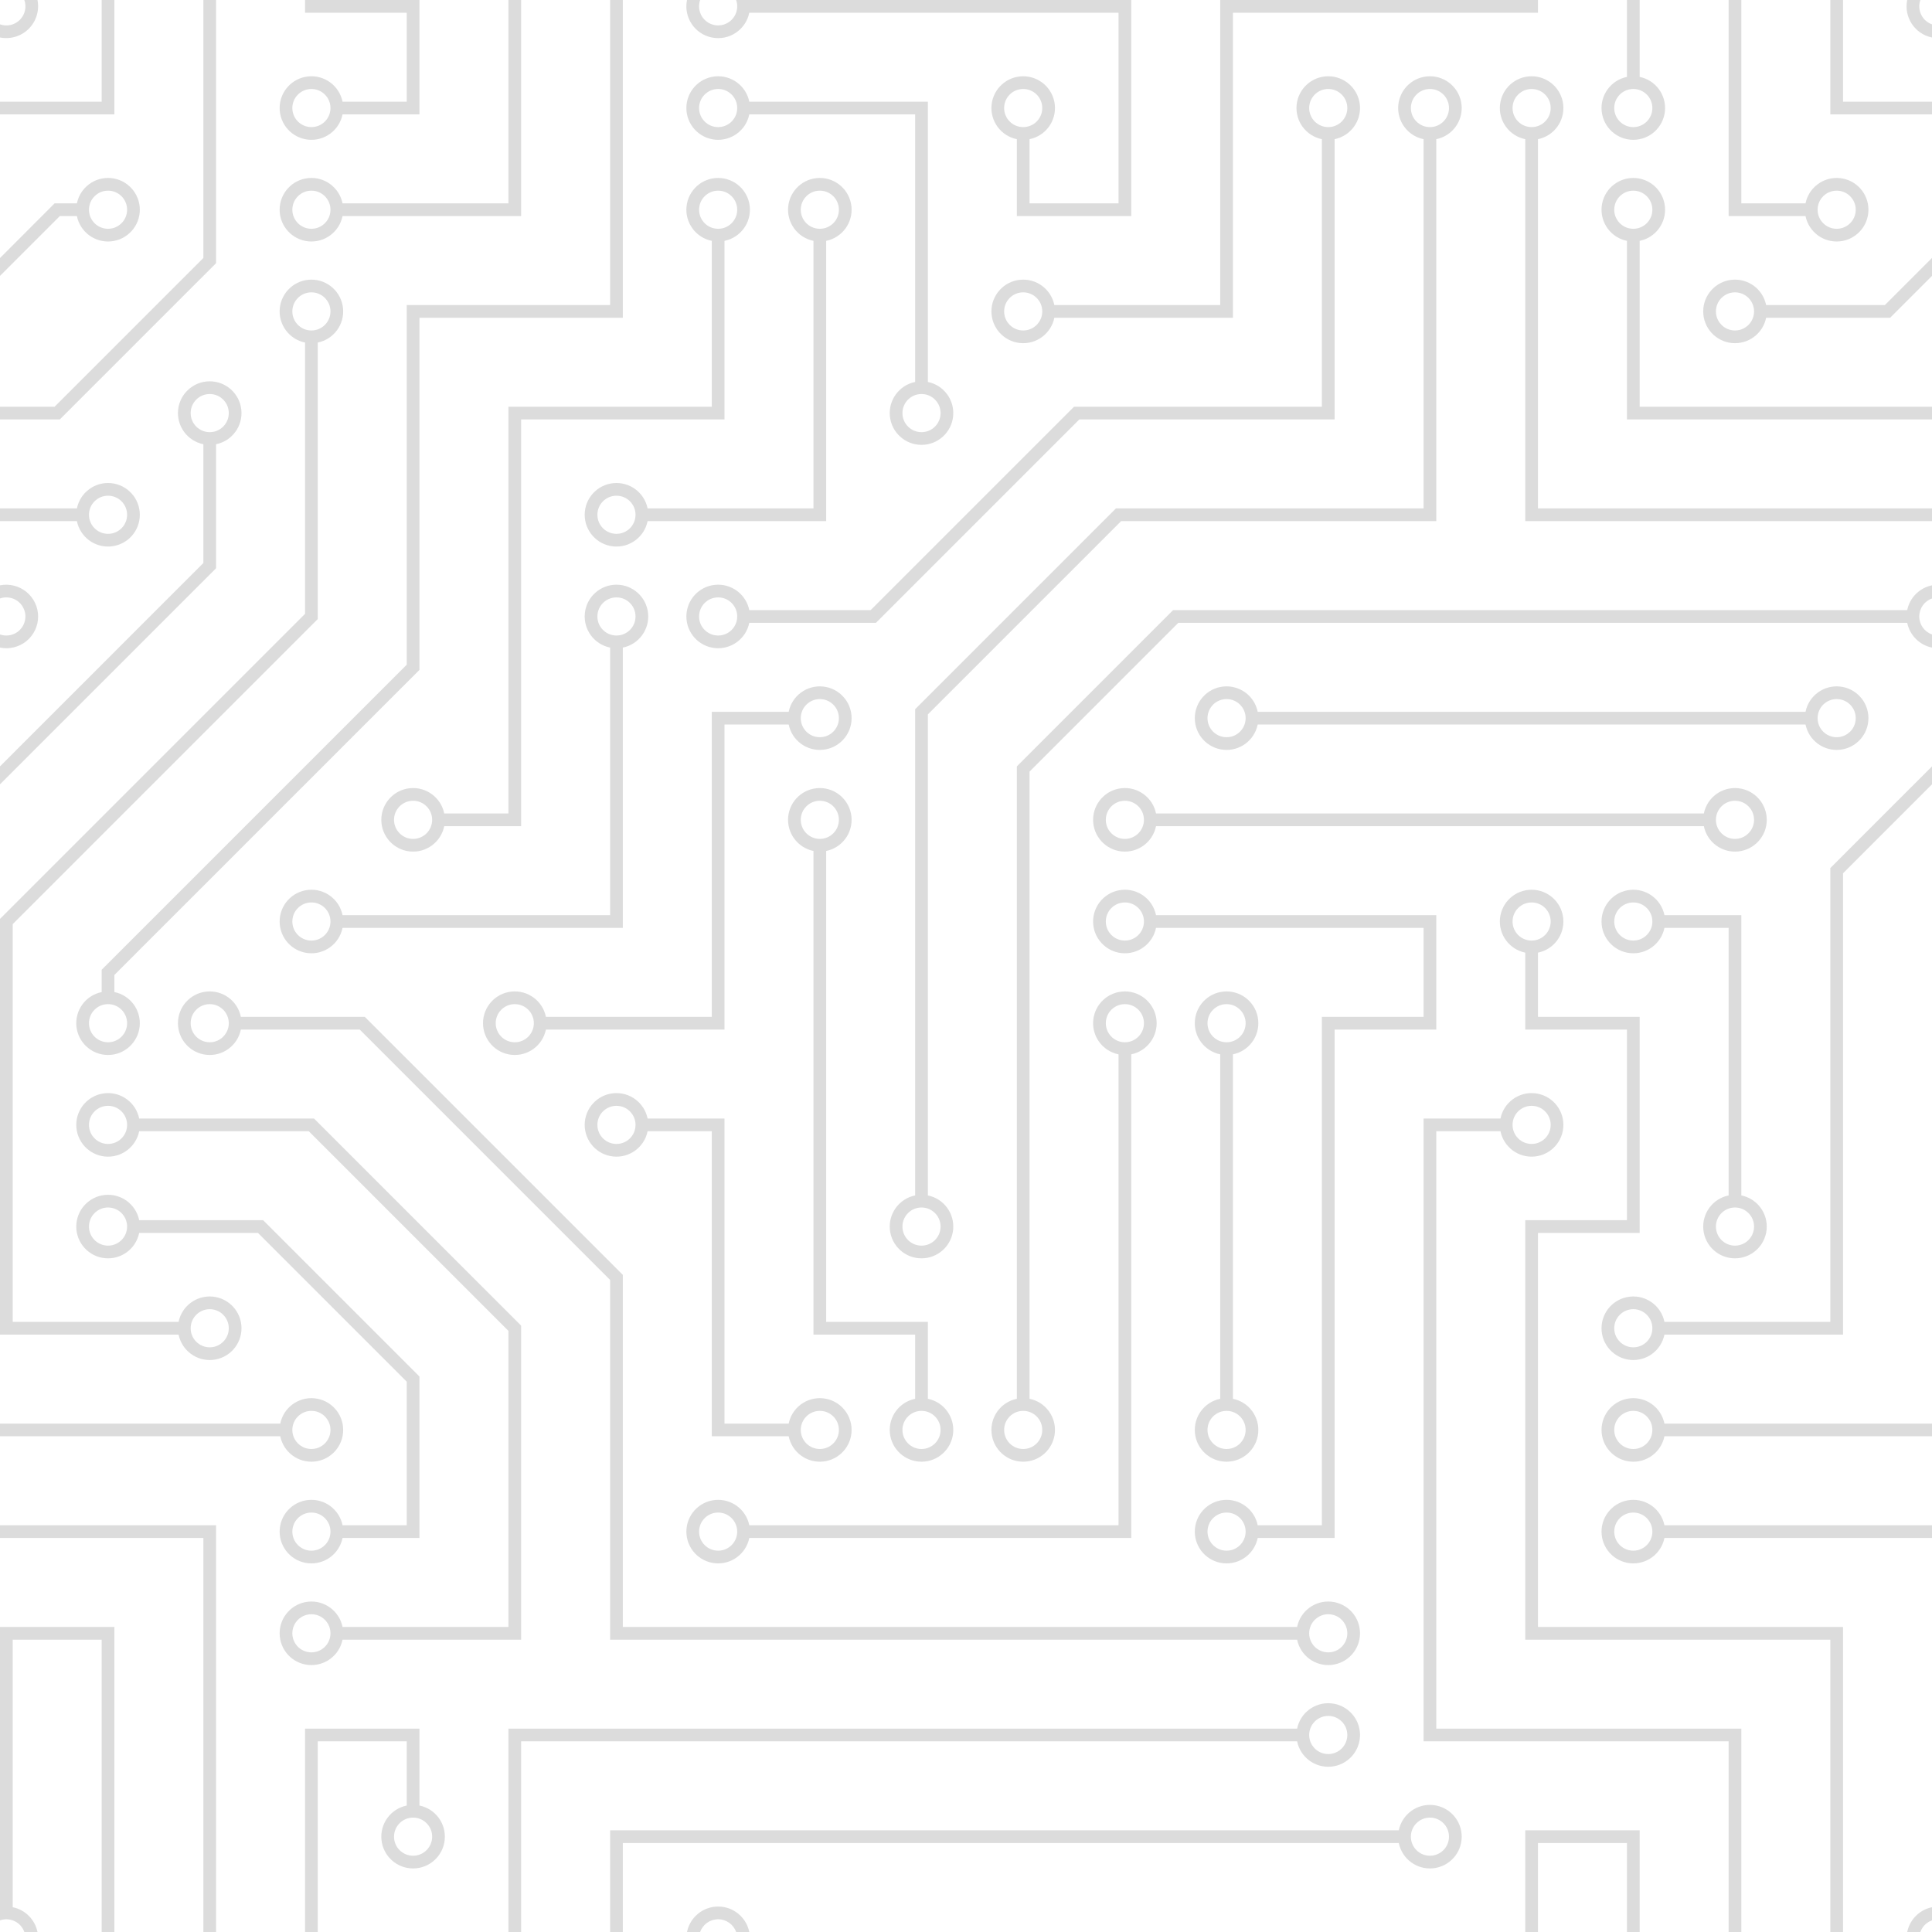
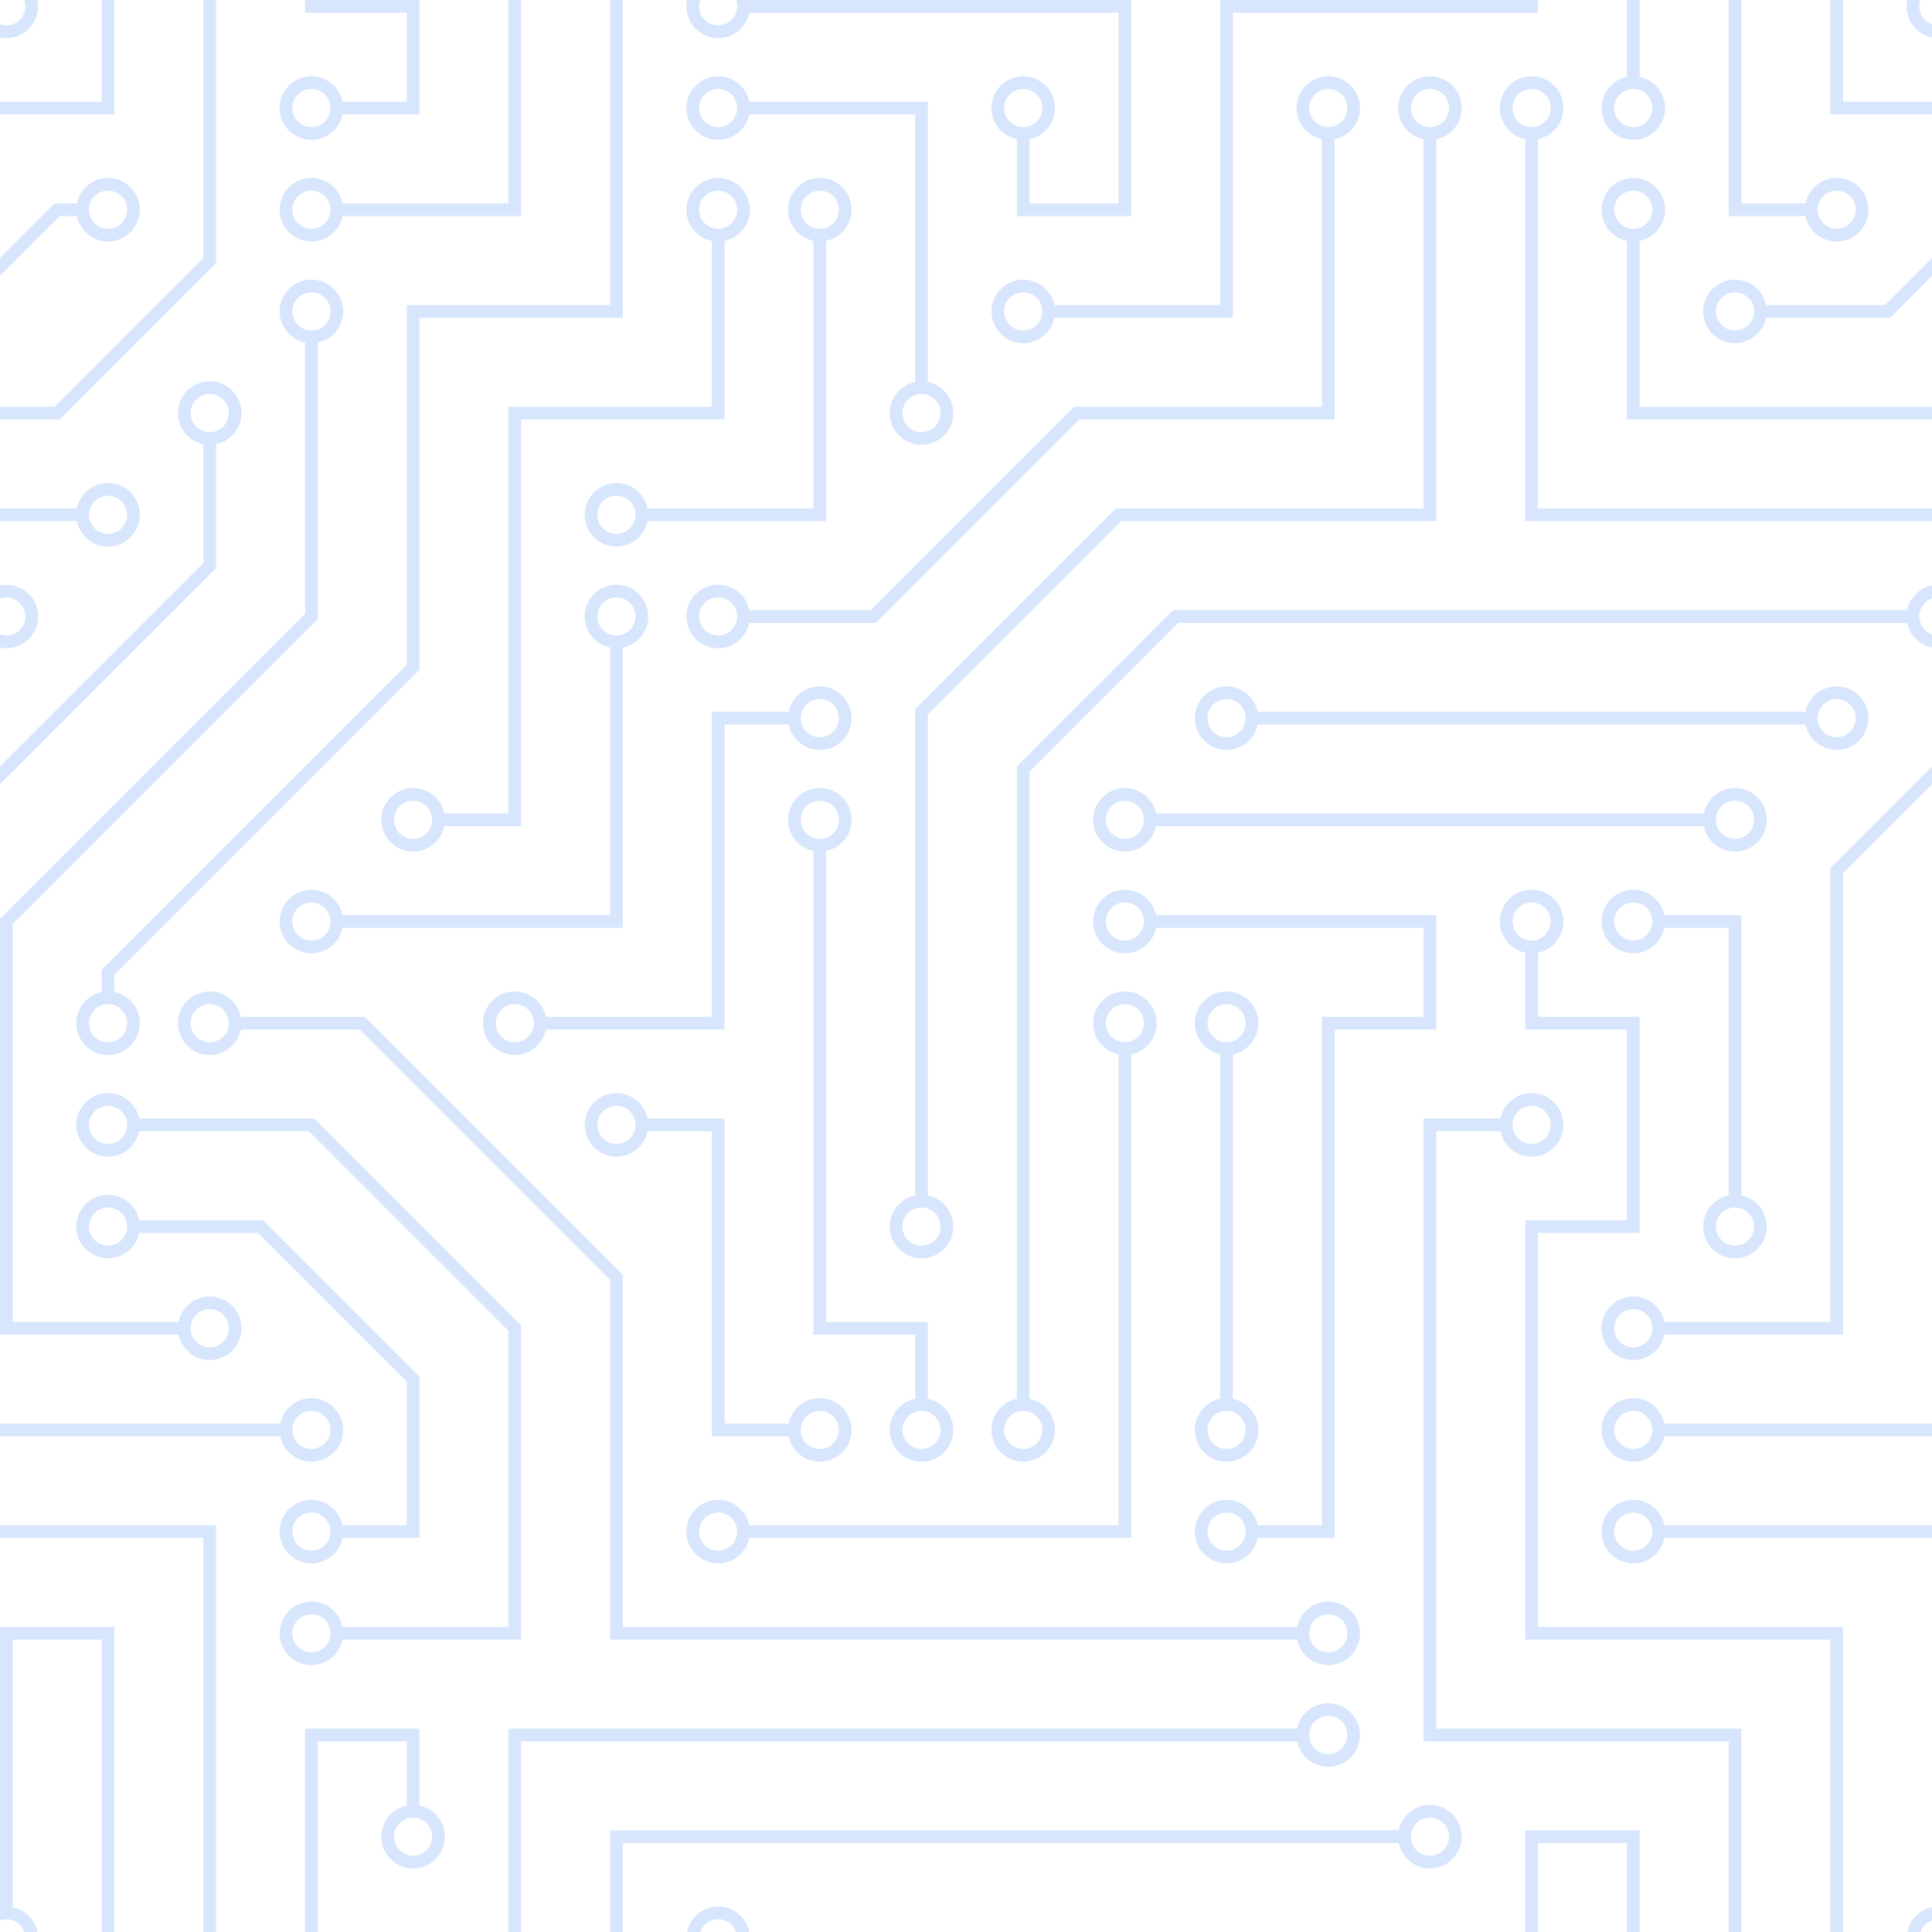
<svg xmlns="http://www.w3.org/2000/svg" viewBox="0 0 304 304" width="304" height="304">
-   <path fill="#171717" fill-opacity="0.15" d="M44.1 224a5 5 0 1 1 0 2H0v-2h44.1zm160 48a5 5 0 1 1 0 2H82v-2h122.1zm57.8-46a5 5 0 1 1 0-2H304v2h-42.1zm0 16a5 5 0 1 1 0-2H304v2h-42.1zm6.2-114a5 5 0 1 1 0 2h-86.2a5 5 0 1 1 0-2h86.2zm-256-48a5 5 0 1 1 0 2H0v-2h12.1zm185.8 34a5 5 0 1 1 0-2h86.2a5 5 0 1 1 0 2h-86.2zM258 12.1a5 5 0 1 1-2 0V0h2v12.1zm-64 208a5 5 0 1 1-2 0v-54.2a5 5 0 1 1 2 0v54.2zm48-198.2V80h62v2h-64V21.9a5 5 0 1 1 2 0zm16 16V64h46v2h-48V37.9a5 5 0 1 1 2 0zm-128 96V208h16v12.1a5 5 0 1 1-2 0V210h-16v-76.1a5 5 0 1 1 2 0zm-5.9-21.9a5 5 0 1 1 0 2H114v48H85.9a5 5 0 1 1 0-2H112v-48h12.1zm-6.2 130a5 5 0 1 1 0-2H176v-74.1a5 5 0 1 1 2 0V242h-60.1zm-16-64a5 5 0 1 1 0-2H114v48h10.1a5 5 0 1 1 0 2H112v-48h-10.1zM66 284.1a5 5 0 1 1-2 0V274H50v30h-2v-32h18v12.1zM236.1 176a5 5 0 1 1 0 2H226v94h48v32h-2v-30h-48v-98h12.1zm25.8-30a5 5 0 1 1 0-2H274v44.1a5 5 0 1 1-2 0V146h-10.1zm-64 96a5 5 0 1 1 0-2H208v-80h16v-14h-42.1a5 5 0 1 1 0-2H226v18h-16v80h-12.1zm86.2-210a5 5 0 1 1 0 2H272V0h2v32h10.1zM98 101.9V146H53.9a5 5 0 1 1 0-2H96v-42.1a5 5 0 1 1 2 0zM53.9 34a5 5 0 1 1 0-2H80V0h2v34H53.9zm60.1 3.9V66H82v64H69.9a5 5 0 1 1 0-2H80V64h32V37.9a5 5 0 1 1 2 0zM101.9 82a5 5 0 1 1 0-2H128V37.9a5 5 0 1 1 2 0V82h-28.1zm16-64a5 5 0 1 1 0-2H146v44.1a5 5 0 1 1-2 0V18h-26.1zm102.2 270a5 5 0 1 1 0 2H98v14h-2v-16h124.1zM242 149.9V160h16v34h-16v62h48v48h-2v-46h-48v-66h16v-30h-16v-12.1a5 5 0 1 1 2 0zM53.9 18a5 5 0 1 1 0-2H64V2H48V0h18v18H53.9zm112 32a5 5 0 1 1 0-2H192V0h50v2h-48v48h-28.1zm-48-48a5 5 0 0 1-9.8-2h2.07a3 3 0 1 0 5.66 0H178v34h-18V21.9a5 5 0 1 1 2 0V32h14V2h-58.1zm0 96a5 5 0 1 1 0-2H137l32-32h39V21.9a5 5 0 1 1 2 0V66h-40.17l-32 32H117.9zm28.1 90.1a5 5 0 1 1-2 0v-76.51L175.59 80H224V21.9a5 5 0 1 1 2 0V82h-49.59L146 112.41v75.69zm16 32a5 5 0 1 1-2 0v-99.51L184.59 96H300.1a5 5 0 0 1 3.9-3.9v2.07a3 3 0 0 0 0 5.66v2.07a5 5 0 0 1-3.9-3.9H185.41L162 121.41v98.69zm-144-64a5 5 0 1 1-2 0v-3.51l48-48V48h32V0h2v50H66v55.41l-48 48v2.69zM50 53.9v43.51l-48 48V208h26.1a5 5 0 1 1 0 2H0v-65.41l48-48V53.9a5 5 0 1 1 2 0zm-16 16V89.41l-34 34v-2.82l32-32V69.9a5 5 0 1 1 2 0zM12.1 32a5 5 0 1 1 0 2H9.41L0 43.41V40.6L8.59 32h3.51zm265.8 18a5 5 0 1 1 0-2h18.69l7.41-7.41v2.82L297.41 50H277.9zm-16 160a5 5 0 1 1 0-2H288v-71.41l16-16v2.82l-14 14V210h-28.1zm-208 32a5 5 0 1 1 0-2H64v-22.59L40.59 194H21.9a5 5 0 1 1 0-2H41.41L66 216.59V242H53.9zm150.2 14a5 5 0 1 1 0 2H96v-56.6L56.6 162H37.9a5 5 0 1 1 0-2h19.5L98 200.6V256h106.1zm-150.2 2a5 5 0 1 1 0-2H80v-46.59L48.59 178H21.9a5 5 0 1 1 0-2H49.41L82 208.59V258H53.9zM34 39.8v1.61L9.41 66H0v-2h8.59L32 40.59V0h2v39.8zM2 300.1a5 5 0 0 1 3.9 3.9H3.83A3 3 0 0 0 0 302.17V256h18v48h-2v-46H2v42.1zM34 241v63h-2v-62H0v-2h34v1zM17 18H0v-2h16V0h2v18h-1zm273-2h14v2h-16V0h2v16zm-32 273v15h-2v-14h-14v14h-2v-16h18v1zM0 92.1A5.02 5.02 0 0 1 6 97a5 5 0 0 1-6 4.9v-2.07a3 3 0 1 0 0-5.66V92.1zM80 272h2v32h-2v-32zm37.9 32h-2.07a3 3 0 0 0-5.66 0h-2.07a5 5 0 0 1 9.8 0zM5.9 0A5.02 5.02 0 0 1 0 5.9V3.83A3 3 0 0 0 3.83 0H5.9zm294.2 0h2.07A3 3 0 0 0 304 3.83V5.9a5 5 0 0 1-3.9-5.9zm3.9 300.1v2.07a3 3 0 0 0-1.83 1.83h-2.07a5 5 0 0 1 3.9-3.9zM97 100a3 3 0 1 0 0-6 3 3 0 0 0 0 6zm0-16a3 3 0 1 0 0-6 3 3 0 0 0 0 6zm16 16a3 3 0 1 0 0-6 3 3 0 0 0 0 6zm16 16a3 3 0 1 0 0-6 3 3 0 0 0 0 6zm0 16a3 3 0 1 0 0-6 3 3 0 0 0 0 6zm-48 32a3 3 0 1 0 0-6 3 3 0 0 0 0 6zm16 16a3 3 0 1 0 0-6 3 3 0 0 0 0 6zm32 48a3 3 0 1 0 0-6 3 3 0 0 0 0 6zm-16 16a3 3 0 1 0 0-6 3 3 0 0 0 0 6zm32-16a3 3 0 1 0 0-6 3 3 0 0 0 0 6zm0-32a3 3 0 1 0 0-6 3 3 0 0 0 0 6zm16 32a3 3 0 1 0 0-6 3 3 0 0 0 0 6zm32 16a3 3 0 1 0 0-6 3 3 0 0 0 0 6zm0-16a3 3 0 1 0 0-6 3 3 0 0 0 0 6zm-16-64a3 3 0 1 0 0-6 3 3 0 0 0 0 6zm16 0a3 3 0 1 0 0-6 3 3 0 0 0 0 6zm16 96a3 3 0 1 0 0-6 3 3 0 0 0 0 6zm0 16a3 3 0 1 0 0-6 3 3 0 0 0 0 6zm16 16a3 3 0 1 0 0-6 3 3 0 0 0 0 6zm16-144a3 3 0 1 0 0-6 3 3 0 0 0 0 6zm0 32a3 3 0 1 0 0-6 3 3 0 0 0 0 6zm16-32a3 3 0 1 0 0-6 3 3 0 0 0 0 6zm16-16a3 3 0 1 0 0-6 3 3 0 0 0 0 6zm-96 0a3 3 0 1 0 0-6 3 3 0 0 0 0 6zm0 16a3 3 0 1 0 0-6 3 3 0 0 0 0 6zm16-32a3 3 0 1 0 0-6 3 3 0 0 0 0 6zm96 0a3 3 0 1 0 0-6 3 3 0 0 0 0 6zm-16-64a3 3 0 1 0 0-6 3 3 0 0 0 0 6zm16-16a3 3 0 1 0 0-6 3 3 0 0 0 0 6zm-32 0a3 3 0 1 0 0-6 3 3 0 0 0 0 6zm0-16a3 3 0 1 0 0-6 3 3 0 0 0 0 6zm-16 0a3 3 0 1 0 0-6 3 3 0 0 0 0 6zm-16 0a3 3 0 1 0 0-6 3 3 0 0 0 0 6zm-16 0a3 3 0 1 0 0-6 3 3 0 0 0 0 6zM49 36a3 3 0 1 0 0-6 3 3 0 0 0 0 6zm-32 0a3 3 0 1 0 0-6 3 3 0 0 0 0 6zm32 16a3 3 0 1 0 0-6 3 3 0 0 0 0 6zM33 68a3 3 0 1 0 0-6 3 3 0 0 0 0 6zm16-48a3 3 0 1 0 0-6 3 3 0 0 0 0 6zm0 240a3 3 0 1 0 0-6 3 3 0 0 0 0 6zm16 32a3 3 0 1 0 0-6 3 3 0 0 0 0 6zm-16-64a3 3 0 1 0 0-6 3 3 0 0 0 0 6zm0 16a3 3 0 1 0 0-6 3 3 0 0 0 0 6zm-16-32a3 3 0 1 0 0-6 3 3 0 0 0 0 6zm80-176a3 3 0 1 0 0-6 3 3 0 0 0 0 6zm16 0a3 3 0 1 0 0-6 3 3 0 0 0 0 6zm-16-16a3 3 0 1 0 0-6 3 3 0 0 0 0 6zm32 48a3 3 0 1 0 0-6 3 3 0 0 0 0 6zm16-16a3 3 0 1 0 0-6 3 3 0 0 0 0 6zm0-32a3 3 0 1 0 0-6 3 3 0 0 0 0 6zm112 176a3 3 0 1 0 0-6 3 3 0 0 0 0 6zm-16 16a3 3 0 1 0 0-6 3 3 0 0 0 0 6zm0 16a3 3 0 1 0 0-6 3 3 0 0 0 0 6zm0 16a3 3 0 1 0 0-6 3 3 0 0 0 0 6zM17 180a3 3 0 1 0 0-6 3 3 0 0 0 0 6zm0 16a3 3 0 1 0 0-6 3 3 0 0 0 0 6zm0-32a3 3 0 1 0 0-6 3 3 0 0 0 0 6zm16 0a3 3 0 1 0 0-6 3 3 0 0 0 0 6zM17 84a3 3 0 1 0 0-6 3 3 0 0 0 0 6zm32 64a3 3 0 1 0 0-6 3 3 0 0 0 0 6zm16-16a3 3 0 1 0 0-6 3 3 0 0 0 0 6z" />
+   <path fill="#3B82F6" fill-opacity="0.2" d="M44.1 224a5 5 0 1 1 0 2H0v-2h44.1zm160 48a5 5 0 1 1 0 2H82v-2h122.1zm57.8-46a5 5 0 1 1 0-2H304v2h-42.1zm0 16a5 5 0 1 1 0-2H304v2h-42.1zm6.2-114a5 5 0 1 1 0 2h-86.2a5 5 0 1 1 0-2h86.2zm-256-48a5 5 0 1 1 0 2H0v-2h12.1zm185.8 34a5 5 0 1 1 0-2h86.2a5 5 0 1 1 0 2h-86.2zM258 12.1a5 5 0 1 1-2 0V0h2v12.1zm-64 208a5 5 0 1 1-2 0v-54.2a5 5 0 1 1 2 0v54.2zm48-198.2V80h62v2h-64V21.9a5 5 0 1 1 2 0zm16 16V64h46v2h-48V37.9a5 5 0 1 1 2 0zm-128 96V208h16v12.1a5 5 0 1 1-2 0V210h-16v-76.1a5 5 0 1 1 2 0zm-5.9-21.9a5 5 0 1 1 0 2H114v48H85.9a5 5 0 1 1 0-2H112v-48h12.1zm-6.2 130a5 5 0 1 1 0-2H176v-74.1a5 5 0 1 1 2 0V242h-60.1zm-16-64a5 5 0 1 1 0-2H114v48h10.1a5 5 0 1 1 0 2H112v-48h-10.1zM66 284.1a5 5 0 1 1-2 0V274H50v30h-2v-32h18v12.1zM236.1 176a5 5 0 1 1 0 2H226v94h48v32h-2v-30h-48v-98h12.1zm25.8-30a5 5 0 1 1 0-2H274v44.1a5 5 0 1 1-2 0V146h-10.1zm-64 96a5 5 0 1 1 0-2H208v-80h16v-14h-42.1a5 5 0 1 1 0-2H226v18h-16v80h-12.1zm86.2-210a5 5 0 1 1 0 2H272V0h2v32h10.1zM98 101.9V146H53.9a5 5 0 1 1 0-2H96v-42.1a5 5 0 1 1 2 0zM53.9 34a5 5 0 1 1 0-2H80V0h2v34H53.9zm60.1 3.9V66H82v64H69.9a5 5 0 1 1 0-2H80V64h32V37.9a5 5 0 1 1 2 0zM101.9 82a5 5 0 1 1 0-2H128V37.9a5 5 0 1 1 2 0V82h-28.1zm16-64a5 5 0 1 1 0-2H146v44.1a5 5 0 1 1-2 0V18h-26.1zm102.2 270a5 5 0 1 1 0 2H98v14h-2v-16h124.1zM242 149.9V160h16v34h-16v62h48v48h-2v-46h-48v-66h16v-30h-16v-12.1a5 5 0 1 1 2 0zM53.9 18a5 5 0 1 1 0-2H64V2H48V0h18v18H53.9zm112 32a5 5 0 1 1 0-2H192V0h50v2h-48v48h-28.1zm-48-48a5 5 0 0 1-9.8-2h2.07a3 3 0 1 0 5.66 0H178v34h-18V21.9a5 5 0 1 1 2 0V32h14V2h-58.1zm0 96a5 5 0 1 1 0-2H137l32-32h39V21.9a5 5 0 1 1 2 0V66h-40.17l-32 32H117.9zm28.1 90.1a5 5 0 1 1-2 0v-76.51L175.59 80H224V21.9a5 5 0 1 1 2 0V82h-49.59L146 112.41v75.69zm16 32a5 5 0 1 1-2 0v-99.51L184.59 96H300.1a5 5 0 0 1 3.9-3.9v2.07a3 3 0 0 0 0 5.66v2.07a5 5 0 0 1-3.9-3.9H185.41L162 121.41v98.69zm-144-64a5 5 0 1 1-2 0v-3.51l48-48V48h32V0h2v50H66v55.41l-48 48v2.69zM50 53.9v43.51l-48 48V208h26.1a5 5 0 1 1 0 2H0v-65.41l48-48V53.9a5 5 0 1 1 2 0zm-16 16V89.41l-34 34v-2.82l32-32V69.9a5 5 0 1 1 2 0zM12.1 32a5 5 0 1 1 0 2H9.41L0 43.41V40.6L8.59 32h3.51zm265.8 18a5 5 0 1 1 0-2h18.69l7.41-7.41v2.82L297.41 50H277.9zm-16 160a5 5 0 1 1 0-2H288v-71.41l16-16v2.82l-14 14V210h-28.1zm-208 32a5 5 0 1 1 0-2H64v-22.59L40.59 194H21.9a5 5 0 1 1 0-2H41.41L66 216.59V242H53.9zm150.2 14a5 5 0 1 1 0 2H96v-56.6L56.6 162H37.9a5 5 0 1 1 0-2h19.5L98 200.6V256h106.1zm-150.2 2a5 5 0 1 1 0-2H80v-46.59L48.59 178H21.9a5 5 0 1 1 0-2H49.41L82 208.59V258H53.9zM34 39.8v1.61L9.41 66H0v-2h8.59L32 40.59V0h2v39.8zM2 300.1a5 5 0 0 1 3.9 3.9H3.83A3 3 0 0 0 0 302.17V256h18v48h-2v-46H2v42.1zM34 241v63h-2v-62H0v-2h34v1zM17 18H0v-2h16V0h2v18h-1zm273-2h14v2h-16V0h2v16zm-32 273v15h-2v-14h-14v14h-2v-16h18v1zM0 92.1A5.02 5.02 0 0 1 6 97a5 5 0 0 1-6 4.9v-2.07a3 3 0 1 0 0-5.66V92.1zM80 272h2v32h-2v-32zm37.9 32h-2.07a3 3 0 0 0-5.66 0h-2.07a5 5 0 0 1 9.8 0zM5.9 0A5.02 5.02 0 0 1 0 5.9V3.83A3 3 0 0 0 3.83 0H5.9zm294.2 0h2.07A3 3 0 0 0 304 3.83V5.9a5 5 0 0 1-3.9-5.9zm3.9 300.1v2.07a3 3 0 0 0-1.83 1.83h-2.07a5 5 0 0 1 3.9-3.9zM97 100a3 3 0 1 0 0-6 3 3 0 0 0 0 6zm0-16a3 3 0 1 0 0-6 3 3 0 0 0 0 6zm16 16a3 3 0 1 0 0-6 3 3 0 0 0 0 6zm16 16a3 3 0 1 0 0-6 3 3 0 0 0 0 6zm0 16a3 3 0 1 0 0-6 3 3 0 0 0 0 6zm-48 32a3 3 0 1 0 0-6 3 3 0 0 0 0 6zm16 16a3 3 0 1 0 0-6 3 3 0 0 0 0 6zm32 48a3 3 0 1 0 0-6 3 3 0 0 0 0 6zm-16 16a3 3 0 1 0 0-6 3 3 0 0 0 0 6zm32-16a3 3 0 1 0 0-6 3 3 0 0 0 0 6zm0-32a3 3 0 1 0 0-6 3 3 0 0 0 0 6zm16 32a3 3 0 1 0 0-6 3 3 0 0 0 0 6zm32 16a3 3 0 1 0 0-6 3 3 0 0 0 0 6zm0-16a3 3 0 1 0 0-6 3 3 0 0 0 0 6zm-16-64a3 3 0 1 0 0-6 3 3 0 0 0 0 6zm16 0a3 3 0 1 0 0-6 3 3 0 0 0 0 6zm16 96a3 3 0 1 0 0-6 3 3 0 0 0 0 6zm0 16a3 3 0 1 0 0-6 3 3 0 0 0 0 6zm16 16a3 3 0 1 0 0-6 3 3 0 0 0 0 6zm16-144a3 3 0 1 0 0-6 3 3 0 0 0 0 6zm0 32a3 3 0 1 0 0-6 3 3 0 0 0 0 6zm16-32a3 3 0 1 0 0-6 3 3 0 0 0 0 6zm16-16a3 3 0 1 0 0-6 3 3 0 0 0 0 6zm-96 0a3 3 0 1 0 0-6 3 3 0 0 0 0 6zm0 16a3 3 0 1 0 0-6 3 3 0 0 0 0 6zm16-32a3 3 0 1 0 0-6 3 3 0 0 0 0 6zm96 0a3 3 0 1 0 0-6 3 3 0 0 0 0 6zm-16-64a3 3 0 1 0 0-6 3 3 0 0 0 0 6zm16-16a3 3 0 1 0 0-6 3 3 0 0 0 0 6zm-32 0a3 3 0 1 0 0-6 3 3 0 0 0 0 6zm0-16a3 3 0 1 0 0-6 3 3 0 0 0 0 6zm-16 0a3 3 0 1 0 0-6 3 3 0 0 0 0 6zm-16 0a3 3 0 1 0 0-6 3 3 0 0 0 0 6zm-16 0a3 3 0 1 0 0-6 3 3 0 0 0 0 6zM49 36a3 3 0 1 0 0-6 3 3 0 0 0 0 6zm-32 0a3 3 0 1 0 0-6 3 3 0 0 0 0 6zm32 16a3 3 0 1 0 0-6 3 3 0 0 0 0 6zM33 68a3 3 0 1 0 0-6 3 3 0 0 0 0 6zm16-48a3 3 0 1 0 0-6 3 3 0 0 0 0 6zm0 240a3 3 0 1 0 0-6 3 3 0 0 0 0 6zm16 32a3 3 0 1 0 0-6 3 3 0 0 0 0 6zm-16-64a3 3 0 1 0 0-6 3 3 0 0 0 0 6zm0 16a3 3 0 1 0 0-6 3 3 0 0 0 0 6zm-16-32a3 3 0 1 0 0-6 3 3 0 0 0 0 6zm80-176a3 3 0 1 0 0-6 3 3 0 0 0 0 6zm16 0a3 3 0 1 0 0-6 3 3 0 0 0 0 6zm-16-16a3 3 0 1 0 0-6 3 3 0 0 0 0 6zm32 48a3 3 0 1 0 0-6 3 3 0 0 0 0 6zm16-16a3 3 0 1 0 0-6 3 3 0 0 0 0 6zm0-32a3 3 0 1 0 0-6 3 3 0 0 0 0 6zm112 176a3 3 0 1 0 0-6 3 3 0 0 0 0 6zm-16 16a3 3 0 1 0 0-6 3 3 0 0 0 0 6zm0 16a3 3 0 1 0 0-6 3 3 0 0 0 0 6zm0 16a3 3 0 1 0 0-6 3 3 0 0 0 0 6zM17 180a3 3 0 1 0 0-6 3 3 0 0 0 0 6zm0 16a3 3 0 1 0 0-6 3 3 0 0 0 0 6zm0-32a3 3 0 1 0 0-6 3 3 0 0 0 0 6zm16 0a3 3 0 1 0 0-6 3 3 0 0 0 0 6zM17 84a3 3 0 1 0 0-6 3 3 0 0 0 0 6zm32 64a3 3 0 1 0 0-6 3 3 0 0 0 0 6zm16-16a3 3 0 1 0 0-6 3 3 0 0 0 0 6z" />
</svg>
